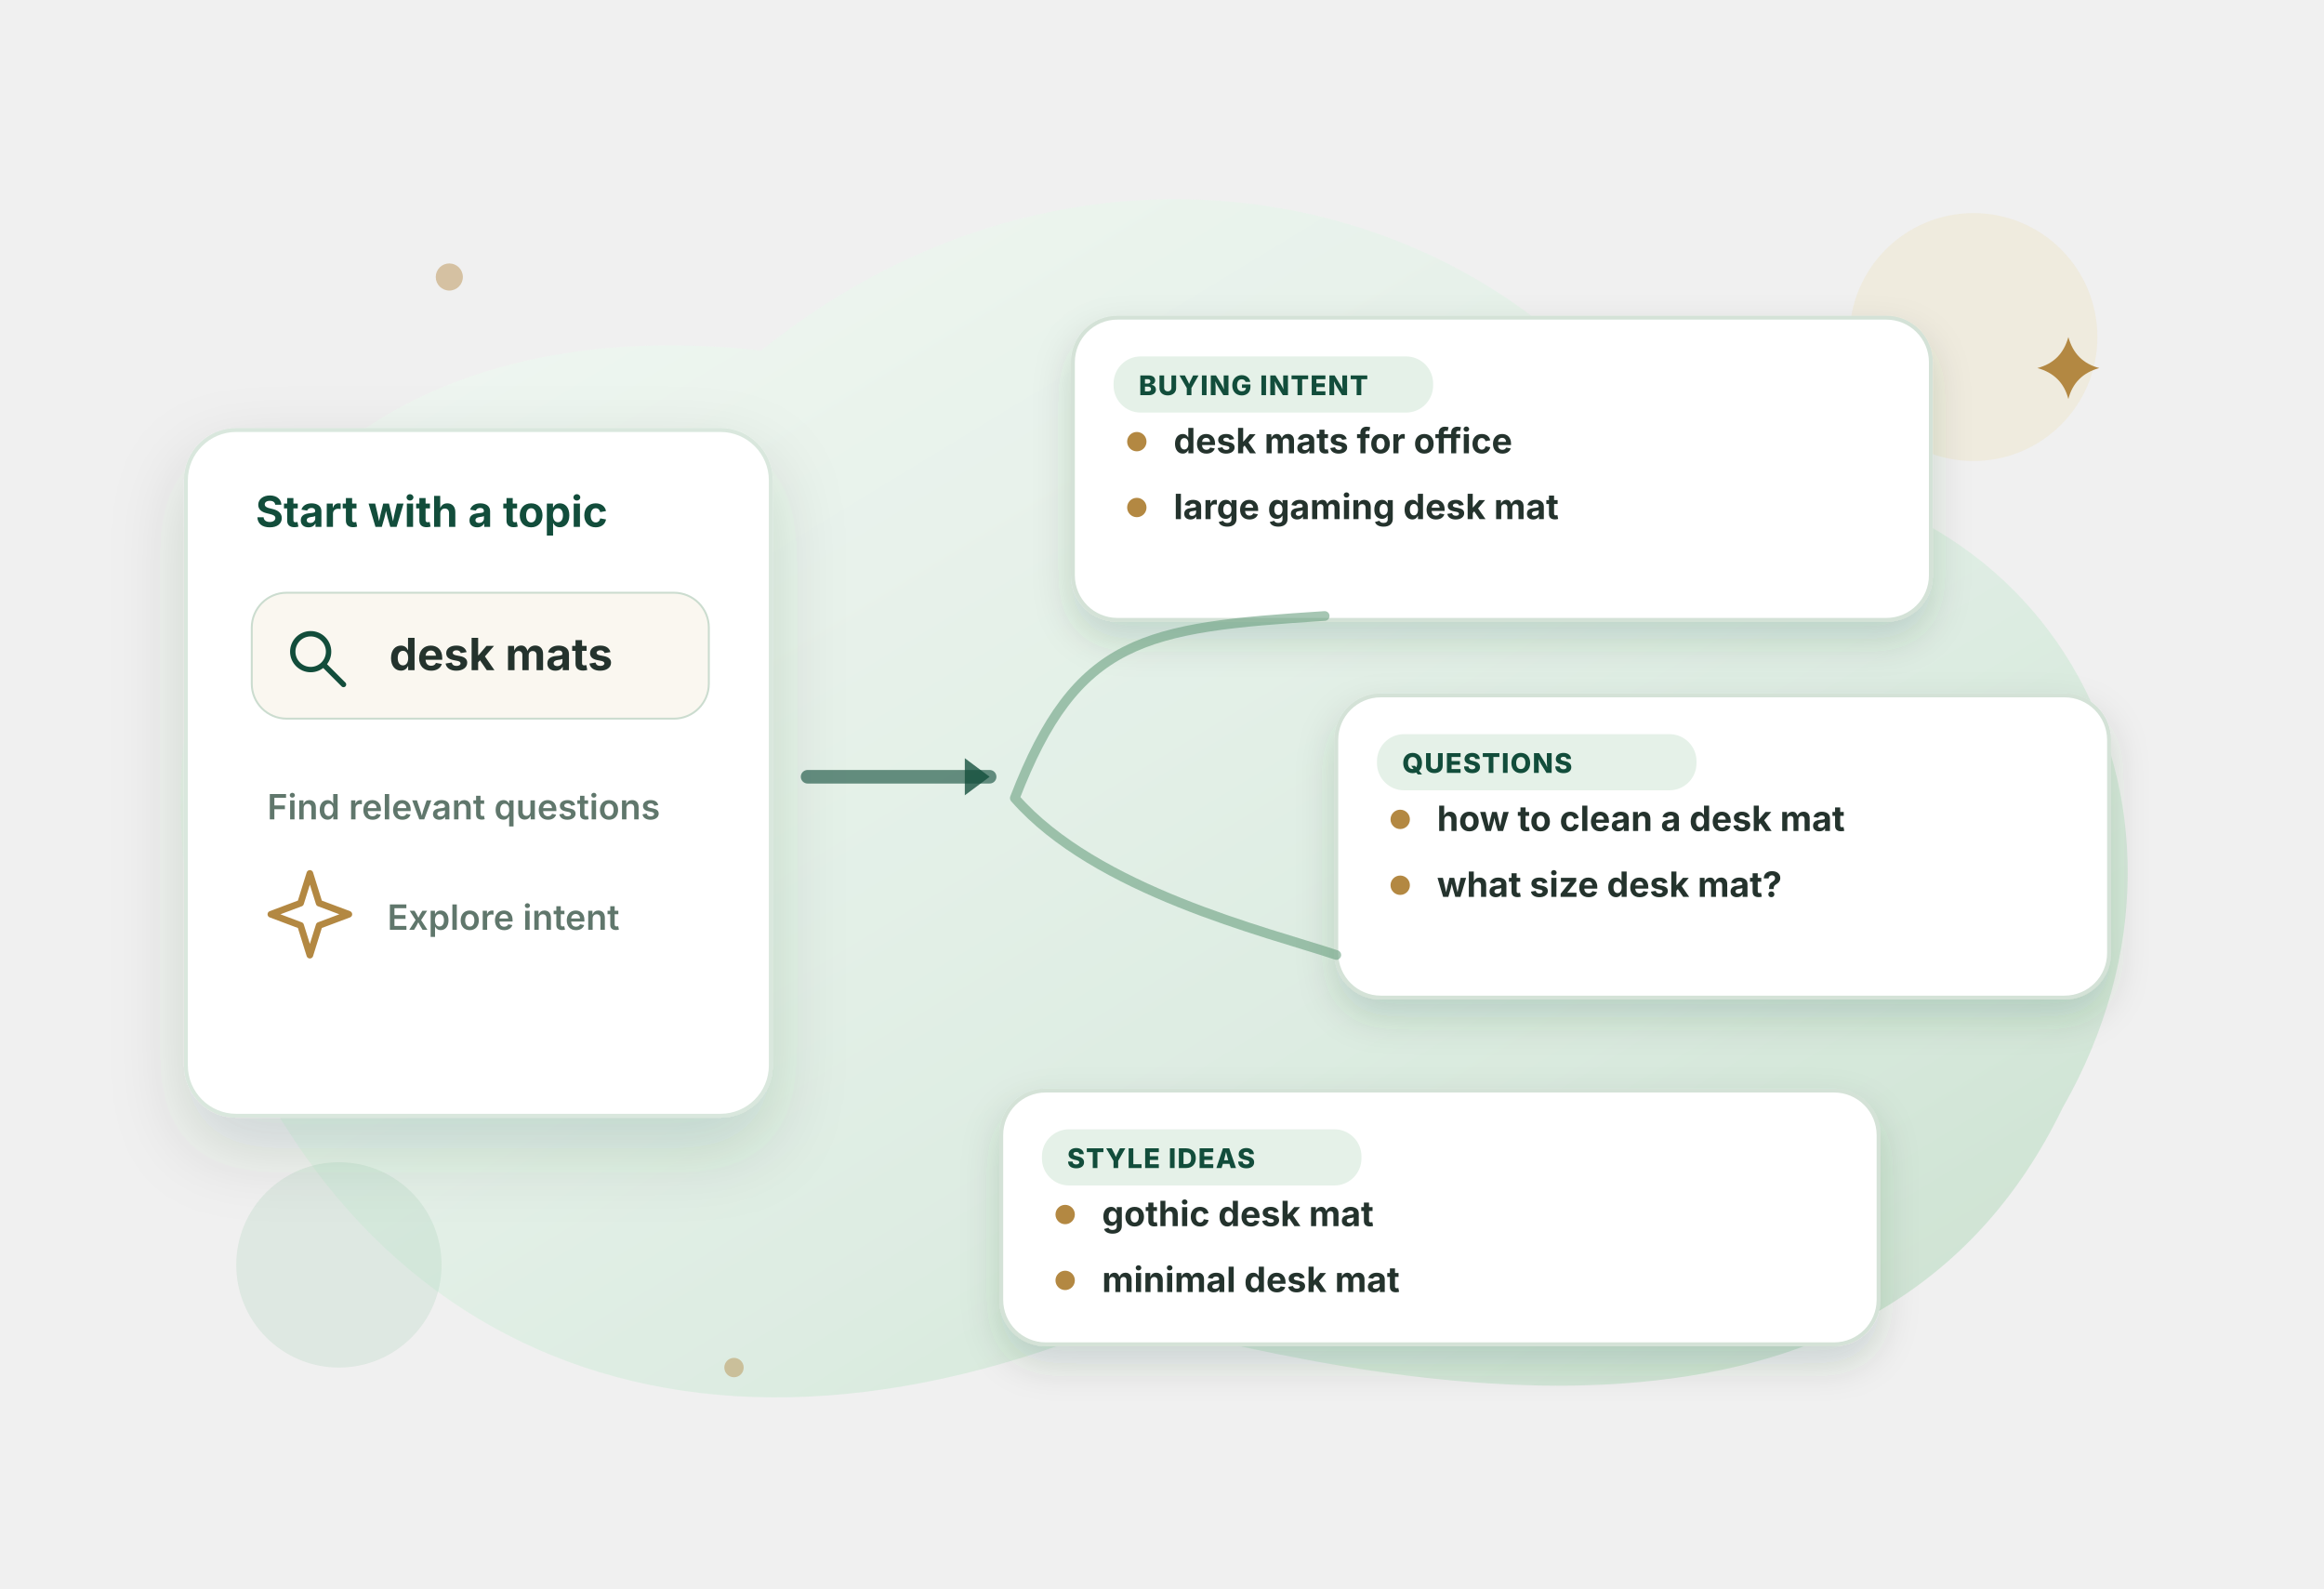
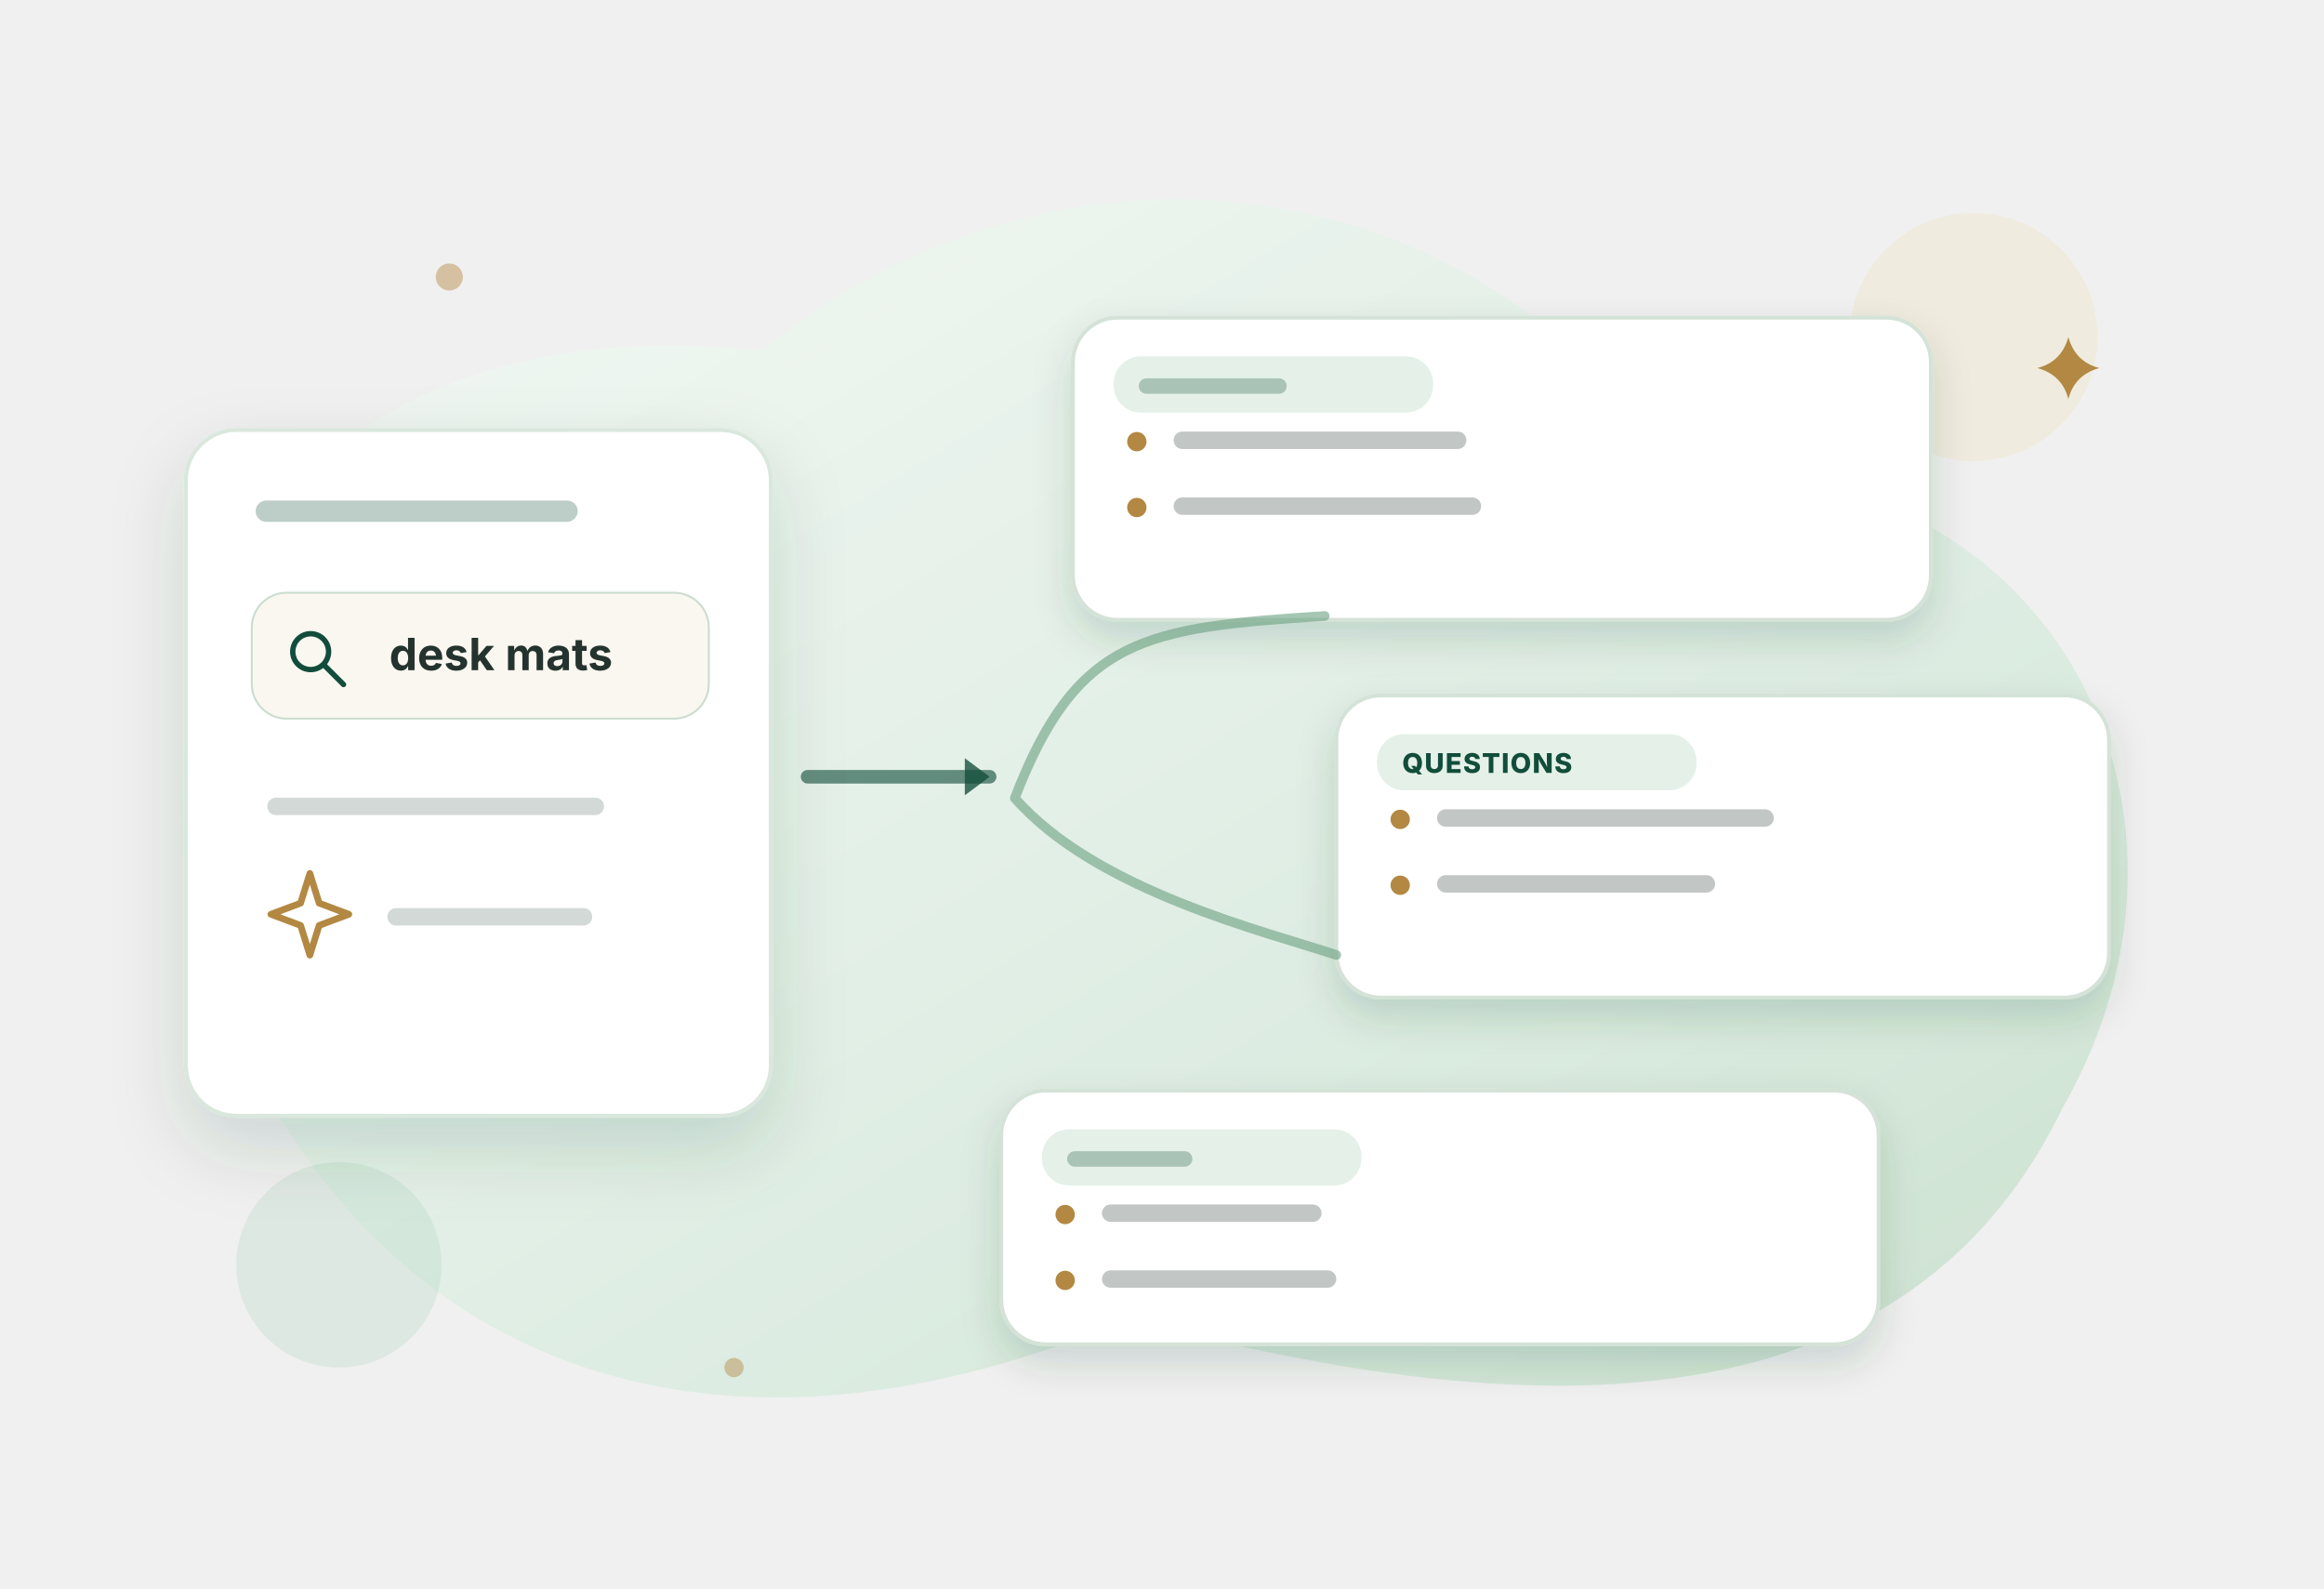
<svg xmlns="http://www.w3.org/2000/svg" viewBox="0 0 1200 820" role="img" aria-label="Free keyword research, seed topic to search intent and related queries" width="1200" height="820">
  <defs>
    <linearGradient id="forest" x1="0" y1="0" x2="1" y2="1">
      <stop stop-color="#0F3F32" />
      <stop offset="1" stop-color="#247356" />
    </linearGradient>
    <linearGradient id="mist" x1="0" y1="0" x2="1" y2="1">
      <stop stop-color="#F4FAF5" />
      <stop offset=".6" stop-color="#DBEDE1" />
      <stop offset="1" stop-color="#C3DEC9" />
    </linearGradient>
    <linearGradient id="warm" x1="0" y1="0" x2="1" y2="1">
      <stop stop-color="#FFFAF0" />
      <stop offset="1" stop-color="#F1E5D0" />
    </linearGradient>
    <linearGradient id="gold" x1="0" y1="0" x2="1" y2="1">
      <stop stop-color="#EBD19A" />
      <stop offset="1" stop-color="#B38842" />
    </linearGradient>
    <linearGradient id="ink" x1="0" y1="0" x2="1" y2="1">
      <stop stop-color="#22382F" />
      <stop offset="1" stop-color="#0F2921" />
    </linearGradient>
    <filter id="shadow" x="-35%" y="-40%" width="175%" height="190%">
      <feDropShadow dx="0" dy="16" stdDeviation="19" flood-color="#123F2F" flood-opacity=".15" />
    </filter>
    <filter id="smallShadow" x="-35%" y="-40%" width="175%" height="190%">
      <feDropShadow dx="0" dy="9" stdDeviation="10" flood-color="#123F2F" flood-opacity=".16" />
    </filter>
    <filter id="glow" x="-65%" y="-65%" width="230%" height="230%">
      <feGaussianBlur stdDeviation="18" />
    </filter>
  </defs>
  <path d="M98 469 C67 282 190 158 393 181 C563 44 782 101 862 244 C1054 230 1156 413 1065 572 C972 764 737 721 582 681 C350 779 163 695 98 469Z" fill="url(#mist)" opacity=".82" />
  <circle cx="1019" cy="174" r="64" fill="#ECDFB8" opacity=".32" />
  <circle cx="175" cy="653" r="53" fill="#A2CDB2" opacity=".24" />
  <circle cx="232" cy="143" r="7" fill="#B38842" opacity=".45" />
  <circle cx="930" cy="628" r="6" fill="#B38842" opacity=".45" />
  <circle cx="1064" cy="393" r="5" fill="#B38842" opacity=".45" />
  <circle cx="379" cy="706" r="5" fill="#B38842" opacity=".45" />
  <rect x="96" y="222" width="302" height="354" rx="26" fill="#FFFFFF" stroke="#D9E7DD" stroke-width="2" opacity="1" filter="url(#shadow)" />
-   <text x="132" y="272" fill="#124D3B" font-family="Inter, Arial, sans-serif" font-size="22" font-weight="740">Start with a topic</text>
+   <rect x="132.0" y="258.4" width="166.3" height="11.0" rx="5.5" fill="#124D3B" opacity="0.28" />
  <rect x="130" y="306" width="236" height="65" rx="18" fill="#FAF7F0" stroke="#CBDCCF" stroke-width="1" opacity="1" />
  <g transform="translate(145 321) scale(0.7708333)" fill="none" stroke="#124D3B" stroke-width="3.6" stroke-linecap="round" stroke-linejoin="round">
    <circle cx="20" cy="20" r="12" />
    <path d="M29 29 L42 42" />
  </g>
  <text x="201" y="346" fill="#24332D" font-family="Inter, Arial, sans-serif" font-size="23" font-weight="740">desk mats</text>
-   <text x="138" y="423" fill="#60776C" font-family="Inter, Arial, sans-serif" font-size="18" font-weight="600">Find relevant questions</text>
+   <rect x="138.0" y="411.8" width="173.9" height="9.0" rx="4.5" fill="#60776C" opacity="0.28" />
  <g transform="translate(137 449) scale(0.9583333)" fill="none" stroke="#B38842" stroke-width="3.6" stroke-linecap="round" stroke-linejoin="round">
    <path d="M24 2 L29 18 L45 24 L29 30 L24 46 L19 30 L3 24 L19 18 Z" />
  </g>
-   <text x="200" y="480" fill="#60776C" font-family="Inter, Arial, sans-serif" font-size="18" font-weight="600">Explore intent</text>
+   <rect x="200.0" y="468.8" width="105.8" height="9.0" rx="4.5" fill="#60776C" opacity="0.28" />
  <path d="M417 401 L511 401" fill="none" stroke="#124D3B" stroke-width="7" stroke-linecap="round" stroke-linejoin="round" opacity="0.62" />
  <path d="M511 401 L498.182 410.576 L498.182 391.424 Z" fill="#124D3B" stroke="none" stroke-width="1" stroke-linecap="round" stroke-linejoin="round" opacity="0.78" />
  <rect x="554" y="164" width="443" height="156" rx="23" fill="#FFFFFF" stroke="#D4E2D7" stroke-width="2" opacity="1" filter="url(#smallShadow)" />
  <rect x="575" y="184" width="165" height="29" rx="14" fill="#E5F1E8" stroke="none" stroke-width="1" opacity="1" />
-   <text x="588" y="204" fill="#124D3B" font-family="Inter, Arial, sans-serif" font-size="14" font-weight="790" letter-spacing="0.6">BUYING INTENT</text>
+   <rect x="588.0" y="195.3" width="76.4" height="8.0" rx="4.0" fill="#124D3B" opacity="0.28" />
  <circle cx="587" cy="228" r="5" fill="#B38842" stroke="none" stroke-width="1" opacity="1" />
-   <text x="606" y="234" fill="#24332D" font-family="Inter, Arial, sans-serif" font-size="18" font-weight="650">desk mats for office</text>
+   <rect x="606.0" y="222.8" width="151.2" height="9.0" rx="4.5" fill="#24332D" opacity="0.28" />
  <circle cx="587" cy="262" r="5" fill="#B38842" stroke="none" stroke-width="1" opacity="1" />
-   <text x="606" y="268" fill="#24332D" font-family="Inter, Arial, sans-serif" font-size="18" font-weight="650">large gaming desk mat</text>
+   <rect x="606.0" y="256.8" width="158.8" height="9.0" rx="4.5" fill="#24332D" opacity="0.28" />
  <rect x="690" y="359" width="399" height="156" rx="23" fill="#FFFFFF" stroke="#D4E2D7" stroke-width="2" opacity="1" filter="url(#smallShadow)" />
  <rect x="711" y="379" width="165" height="29" rx="14" fill="#E5F1E8" stroke="none" stroke-width="1" opacity="1" />
  <text x="724" y="399" fill="#124D3B" font-family="Inter, Arial, sans-serif" font-size="14" font-weight="790" letter-spacing="0.6">QUESTIONS</text>
  <circle cx="723" cy="423" r="5" fill="#B38842" stroke="none" stroke-width="1" opacity="1" />
-   <text x="742" y="429" fill="#24332D" font-family="Inter, Arial, sans-serif" font-size="18" font-weight="650">how to clean a desk mat</text>
+   <rect x="742.0" y="417.8" width="173.9" height="9.0" rx="4.5" fill="#24332D" opacity="0.28" />
  <circle cx="723" cy="457" r="5" fill="#B38842" stroke="none" stroke-width="1" opacity="1" />
-   <text x="742" y="463" fill="#24332D" font-family="Inter, Arial, sans-serif" font-size="18" font-weight="650">what size desk mat?</text>
+   <rect x="742.0" y="451.8" width="143.6" height="9.0" rx="4.5" fill="#24332D" opacity="0.28" />
  <rect x="517" y="563" width="453" height="131" rx="23" fill="#FFFFFF" stroke="#D4E2D7" stroke-width="2" opacity="1" filter="url(#smallShadow)" />
  <rect x="538" y="583" width="165" height="29" rx="14" fill="#E5F1E8" stroke="none" stroke-width="1" opacity="1" />
-   <text x="551" y="603" fill="#124D3B" font-family="Inter, Arial, sans-serif" font-size="14" font-weight="790" letter-spacing="0.6">STYLE IDEAS</text>
+   <rect x="551.0" y="594.3" width="64.7" height="8.0" rx="4.0" fill="#124D3B" opacity="0.28" />
  <circle cx="550" cy="627" r="5" fill="#B38842" stroke="none" stroke-width="1" opacity="1" />
-   <text x="569" y="633" fill="#24332D" font-family="Inter, Arial, sans-serif" font-size="18" font-weight="650">gothic desk mat</text>
+   <rect x="569.0" y="621.8" width="113.4" height="9.0" rx="4.5" fill="#24332D" opacity="0.28" />
  <circle cx="550" cy="661" r="5" fill="#B38842" stroke="none" stroke-width="1" opacity="1" />
-   <text x="569" y="667" fill="#24332D" font-family="Inter, Arial, sans-serif" font-size="18" font-weight="650">minimal desk mat</text>
+   <rect x="569.0" y="655.8" width="121.0" height="9.0" rx="4.5" fill="#24332D" opacity="0.28" />
  <path d="M524 412 C556 329 591 324 684 318 M524 412 C566 460 654 481 690 493" fill="none" stroke="#6BA081" stroke-width="5" stroke-linecap="round" stroke-linejoin="round" opacity="0.6" />
  <path d="M1068 174 Q1071.52 186.8 1084 190 Q1071.2 193.52 1068 206 Q1064.8 193.52 1052 190 Q1064.48 186.8 1068 174Z" fill="#B38842" stroke="none" stroke-width="1" stroke-linecap="round" stroke-linejoin="round" opacity="1" />
</svg>
